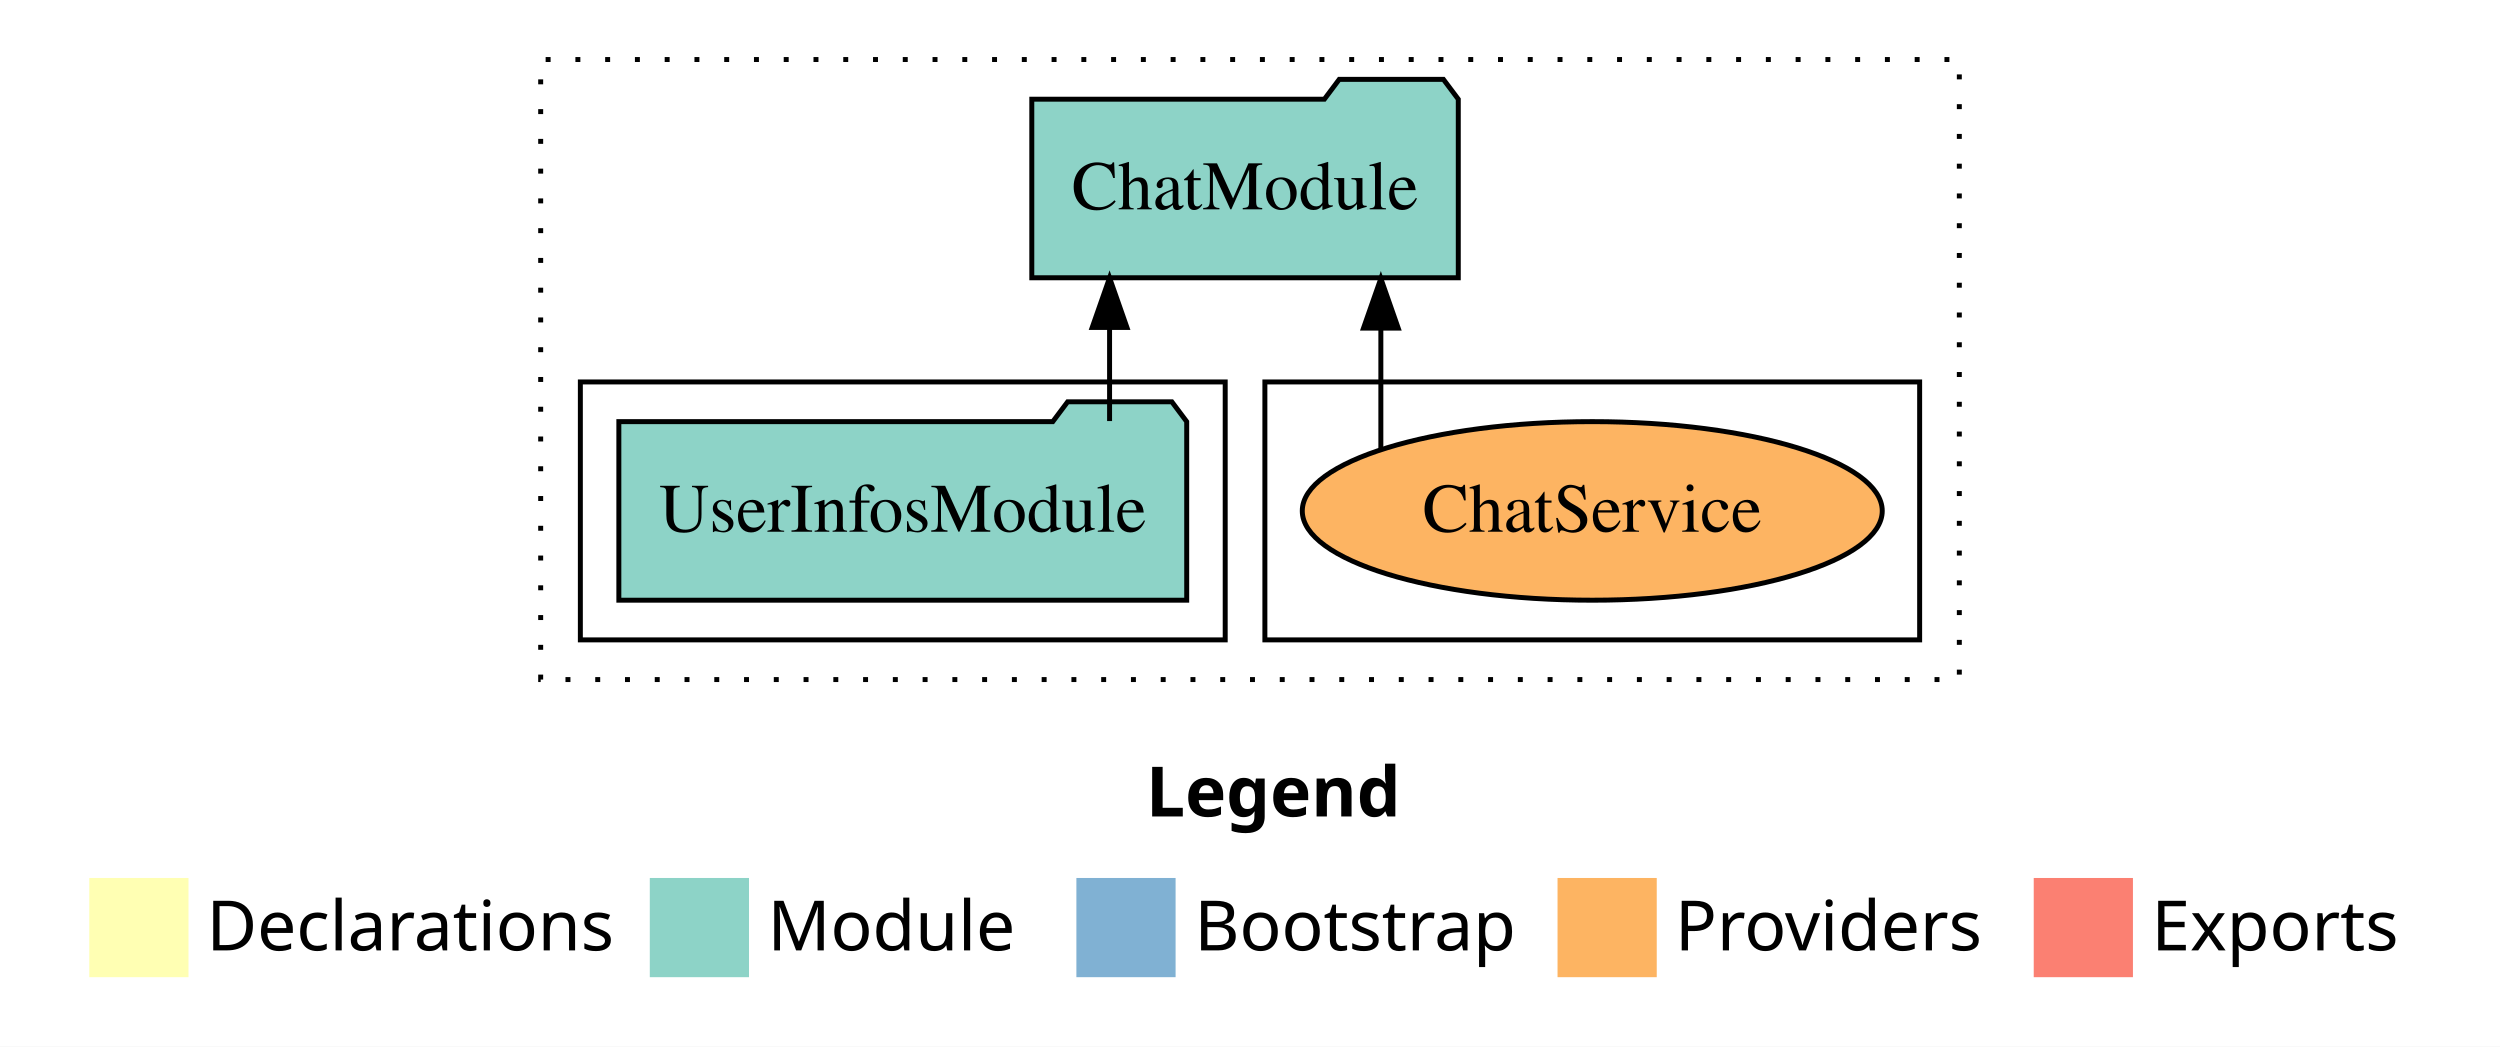
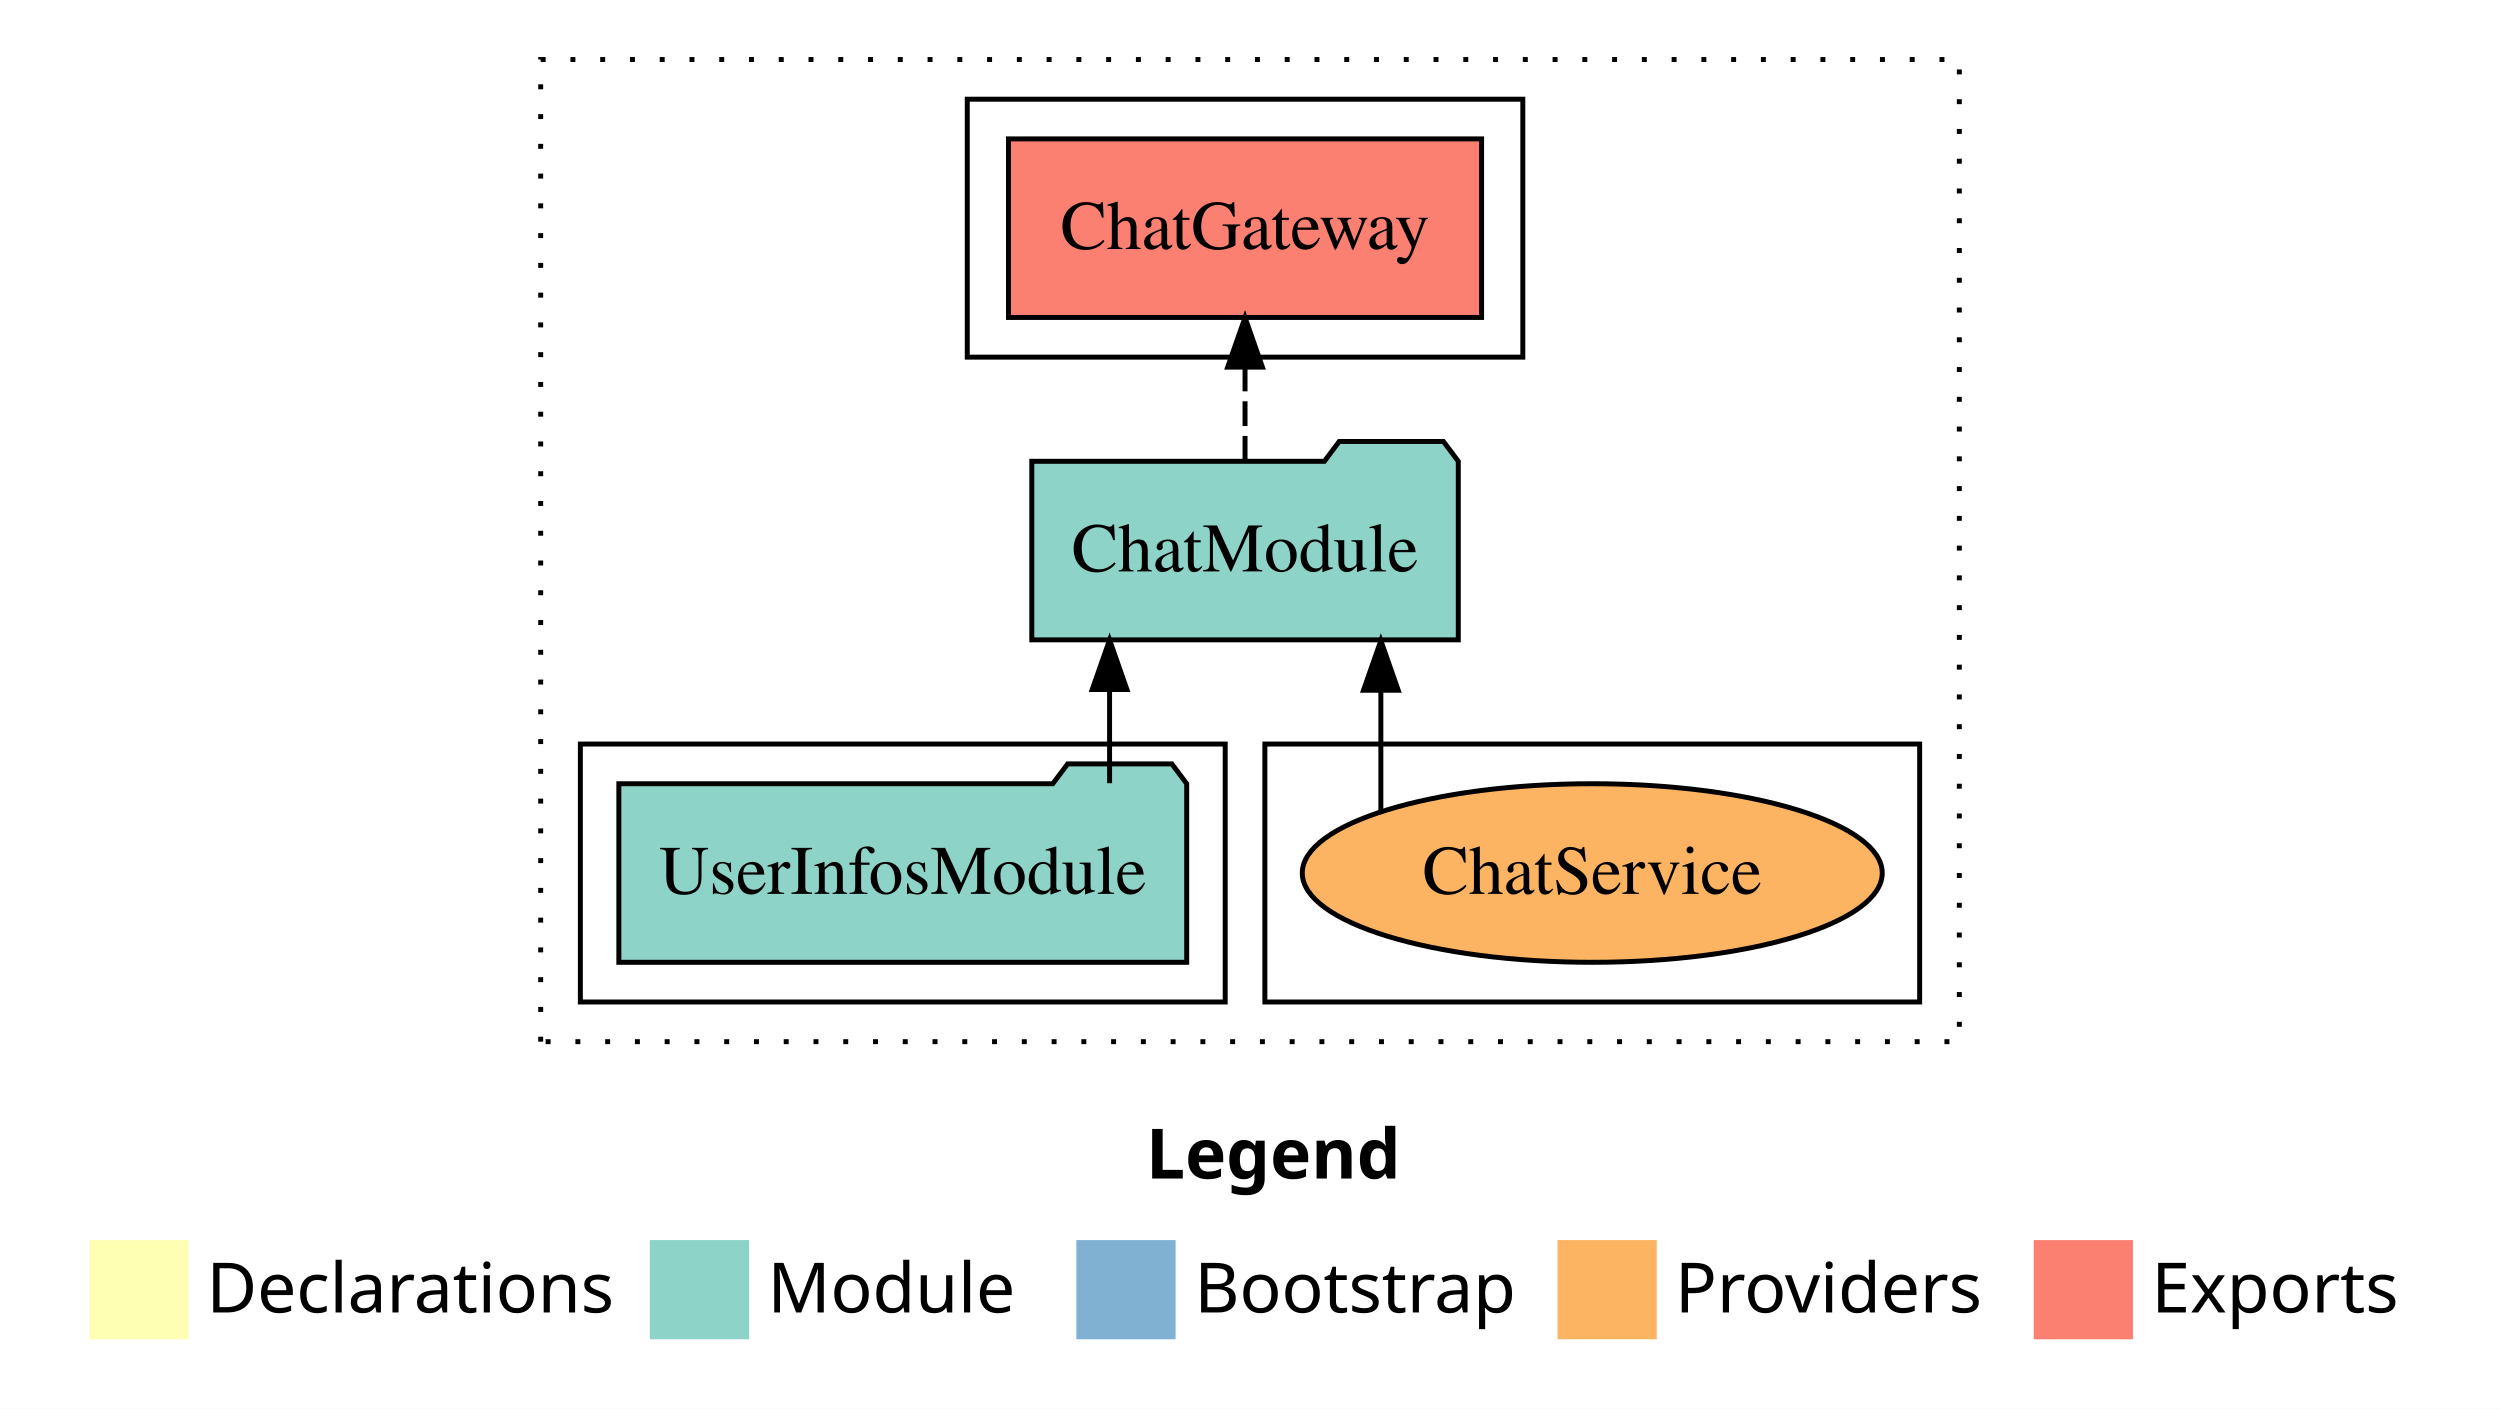
- <svg xmlns="http://www.w3.org/2000/svg" width="504pt" height="211pt" viewBox="0.00 0.00 504.00 211.00">
-   <g id="graph0" class="graph" transform="scale(1 1) rotate(0) translate(4 207)">
-     <polygon fill="white" stroke="transparent" points="-4,4 -4,-207 500,-207 500,4 -4,4" />
+ <svg xmlns="http://www.w3.org/2000/svg" width="504pt" height="284pt" viewBox="0.00 0.00 504.00 284.00">
+   <g id="graph0" class="graph" transform="scale(1 1) rotate(0) translate(4 280)">
+     <polygon fill="white" stroke="transparent" points="-4,4 -4,-280 500,-280 500,4 -4,4" />
    <text text-anchor="start" x="227.01" y="-42.4" font-family="Times-12" font-weight="bold" font-size="14.00">Legend</text>
    <polygon fill="#ffffb3" stroke="transparent" points="14,-10 14,-30 34,-30 34,-10 14,-10" />
    <text text-anchor="start" x="37.63" y="-15.4" font-family="Times-12" font-size="14.00">  Declarations</text>
    <polygon fill="#8dd3c7" stroke="transparent" points="127,-10 127,-30 147,-30 147,-10 127,-10" />
    <text text-anchor="start" x="150.73" y="-15.4" font-family="Times-12" font-size="14.00">  Module</text>
    <polygon fill="#80b1d3" stroke="transparent" points="213,-10 213,-30 233,-30 233,-10 213,-10" />
    <text text-anchor="start" x="236.78" y="-15.4" font-family="Times-12" font-size="14.00">  Bootstrap</text>
    <polygon fill="#fdb462" stroke="transparent" points="310,-10 310,-30 330,-30 330,-10 310,-10" />
    <text text-anchor="start" x="333.67" y="-15.4" font-family="Times-12" font-size="14.00">  Providers</text>
    <polygon fill="#fb8072" stroke="transparent" points="406,-10 406,-30 426,-30 426,-10 406,-10" />
    <text text-anchor="start" x="429.73" y="-15.4" font-family="Times-12" font-size="14.00">  Exports</text>
    <g id="clust1" class="cluster">
-       <polygon fill="none" stroke="black" stroke-dasharray="1,5" points="105,-70 105,-195 391,-195 391,-70 105,-70" />
+       <polygon fill="none" stroke="black" stroke-dasharray="1,5" points="105,-70 105,-268 391,-268 391,-70 105,-70" />
    </g>
    <g id="clust6" class="cluster">
      <polygon fill="none" stroke="black" points="251,-78 251,-130 383,-130 383,-78 251,-78" />
    </g>
    <g id="clust3" class="cluster">
      <polygon fill="none" stroke="black" points="113,-78 113,-130 243,-130 243,-78 113,-78" />
+     </g>
+     <g id="clust4" class="cluster">
+       <polygon fill="none" stroke="black" points="191,-208 191,-260 303,-260 303,-208 191,-208" />
    </g>
    <g id="node1" class="node">
      <polygon fill="#8dd3c7" stroke="black" points="235.24,-122 232.24,-126 211.24,-126 208.24,-122 120.76,-122 120.76,-86 235.24,-86 235.24,-122" />
      <text text-anchor="middle" x="178" y="-99.8" font-family="Times,serif" font-size="14.00">UserInfosModule</text>
    </g>
    <g id="node2" class="node">
      <polygon fill="#8dd3c7" stroke="black" points="289.99,-187 286.99,-191 265.99,-191 262.99,-187 204.01,-187 204.01,-151 289.99,-151 289.99,-187" />
      <text text-anchor="middle" x="247" y="-164.8" font-family="Times,serif" font-size="14.00">ChatModule</text>
    </g>
    <g id="edge1" class="edge">
      <path fill="none" stroke="black" d="M219.69,-122.11C219.69,-122.11 219.69,-140.99 219.69,-140.99" />
      <polygon fill="black" stroke="black" points="216.19,-140.99 219.69,-150.99 223.19,-140.99 216.19,-140.99" />
    </g>
    <g id="node3" class="node">
+       <polygon fill="#fb8072" stroke="black" points="294.69,-252 199.31,-252 199.31,-216 294.69,-216 294.69,-252" />
+       <text text-anchor="middle" x="247" y="-229.8" font-family="Times,serif" font-size="14.00">ChatGateway </text>
+     </g>
+     <g id="edge2" class="edge">
+       <path fill="none" stroke="black" stroke-dasharray="5,2" d="M247,-187.11C247,-187.11 247,-205.99 247,-205.99" />
+       <polygon fill="black" stroke="black" points="243.5,-205.99 247,-215.99 250.5,-205.99 243.5,-205.99" />
+     </g>
+     <g id="node4" class="node">
      <ellipse fill="#fdb462" stroke="black" cx="317" cy="-104" rx="58.46" ry="18" />
      <text text-anchor="middle" x="317" y="-99.8" font-family="Times,serif" font-size="14.00">ChatService</text>
    </g>
-     <g id="edge2" class="edge">
+     <g id="edge3" class="edge">
      <path fill="none" stroke="black" d="M274.38,-116.53C274.38,-116.53 274.38,-140.85 274.38,-140.85" />
      <polygon fill="black" stroke="black" points="270.88,-140.85 274.38,-150.85 277.88,-140.85 270.88,-140.85" />
    </g>
  </g>
</svg>
